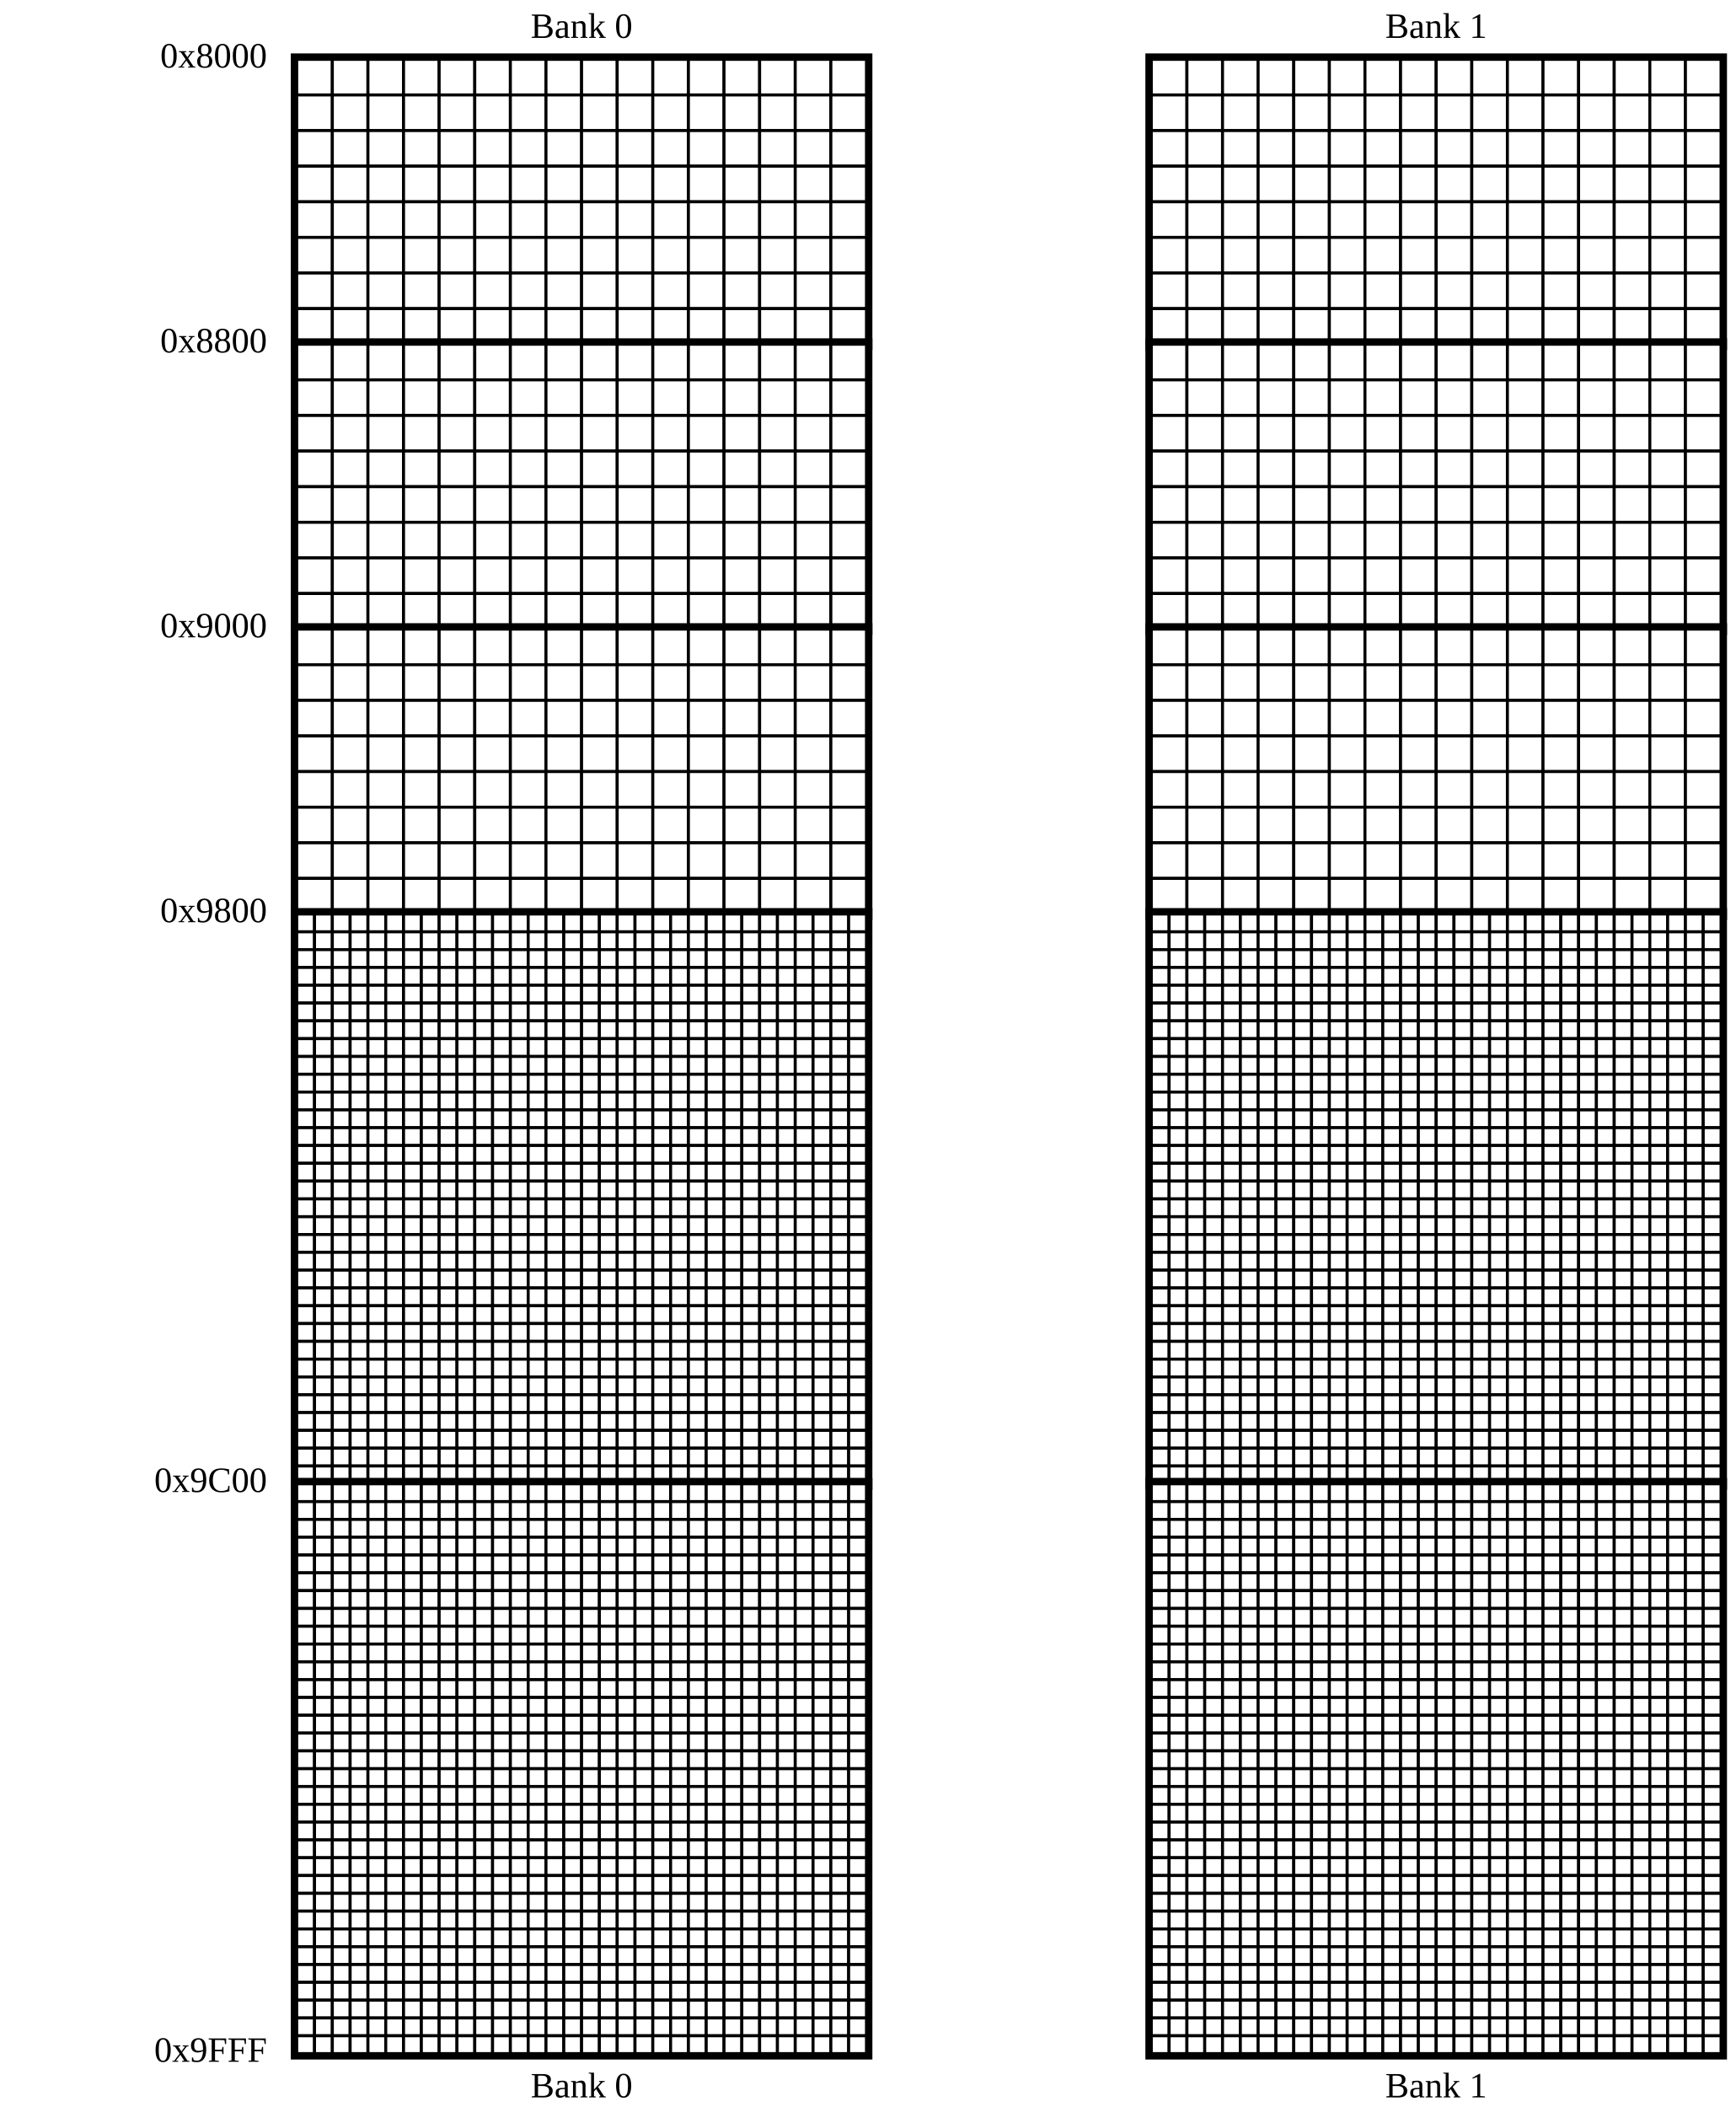
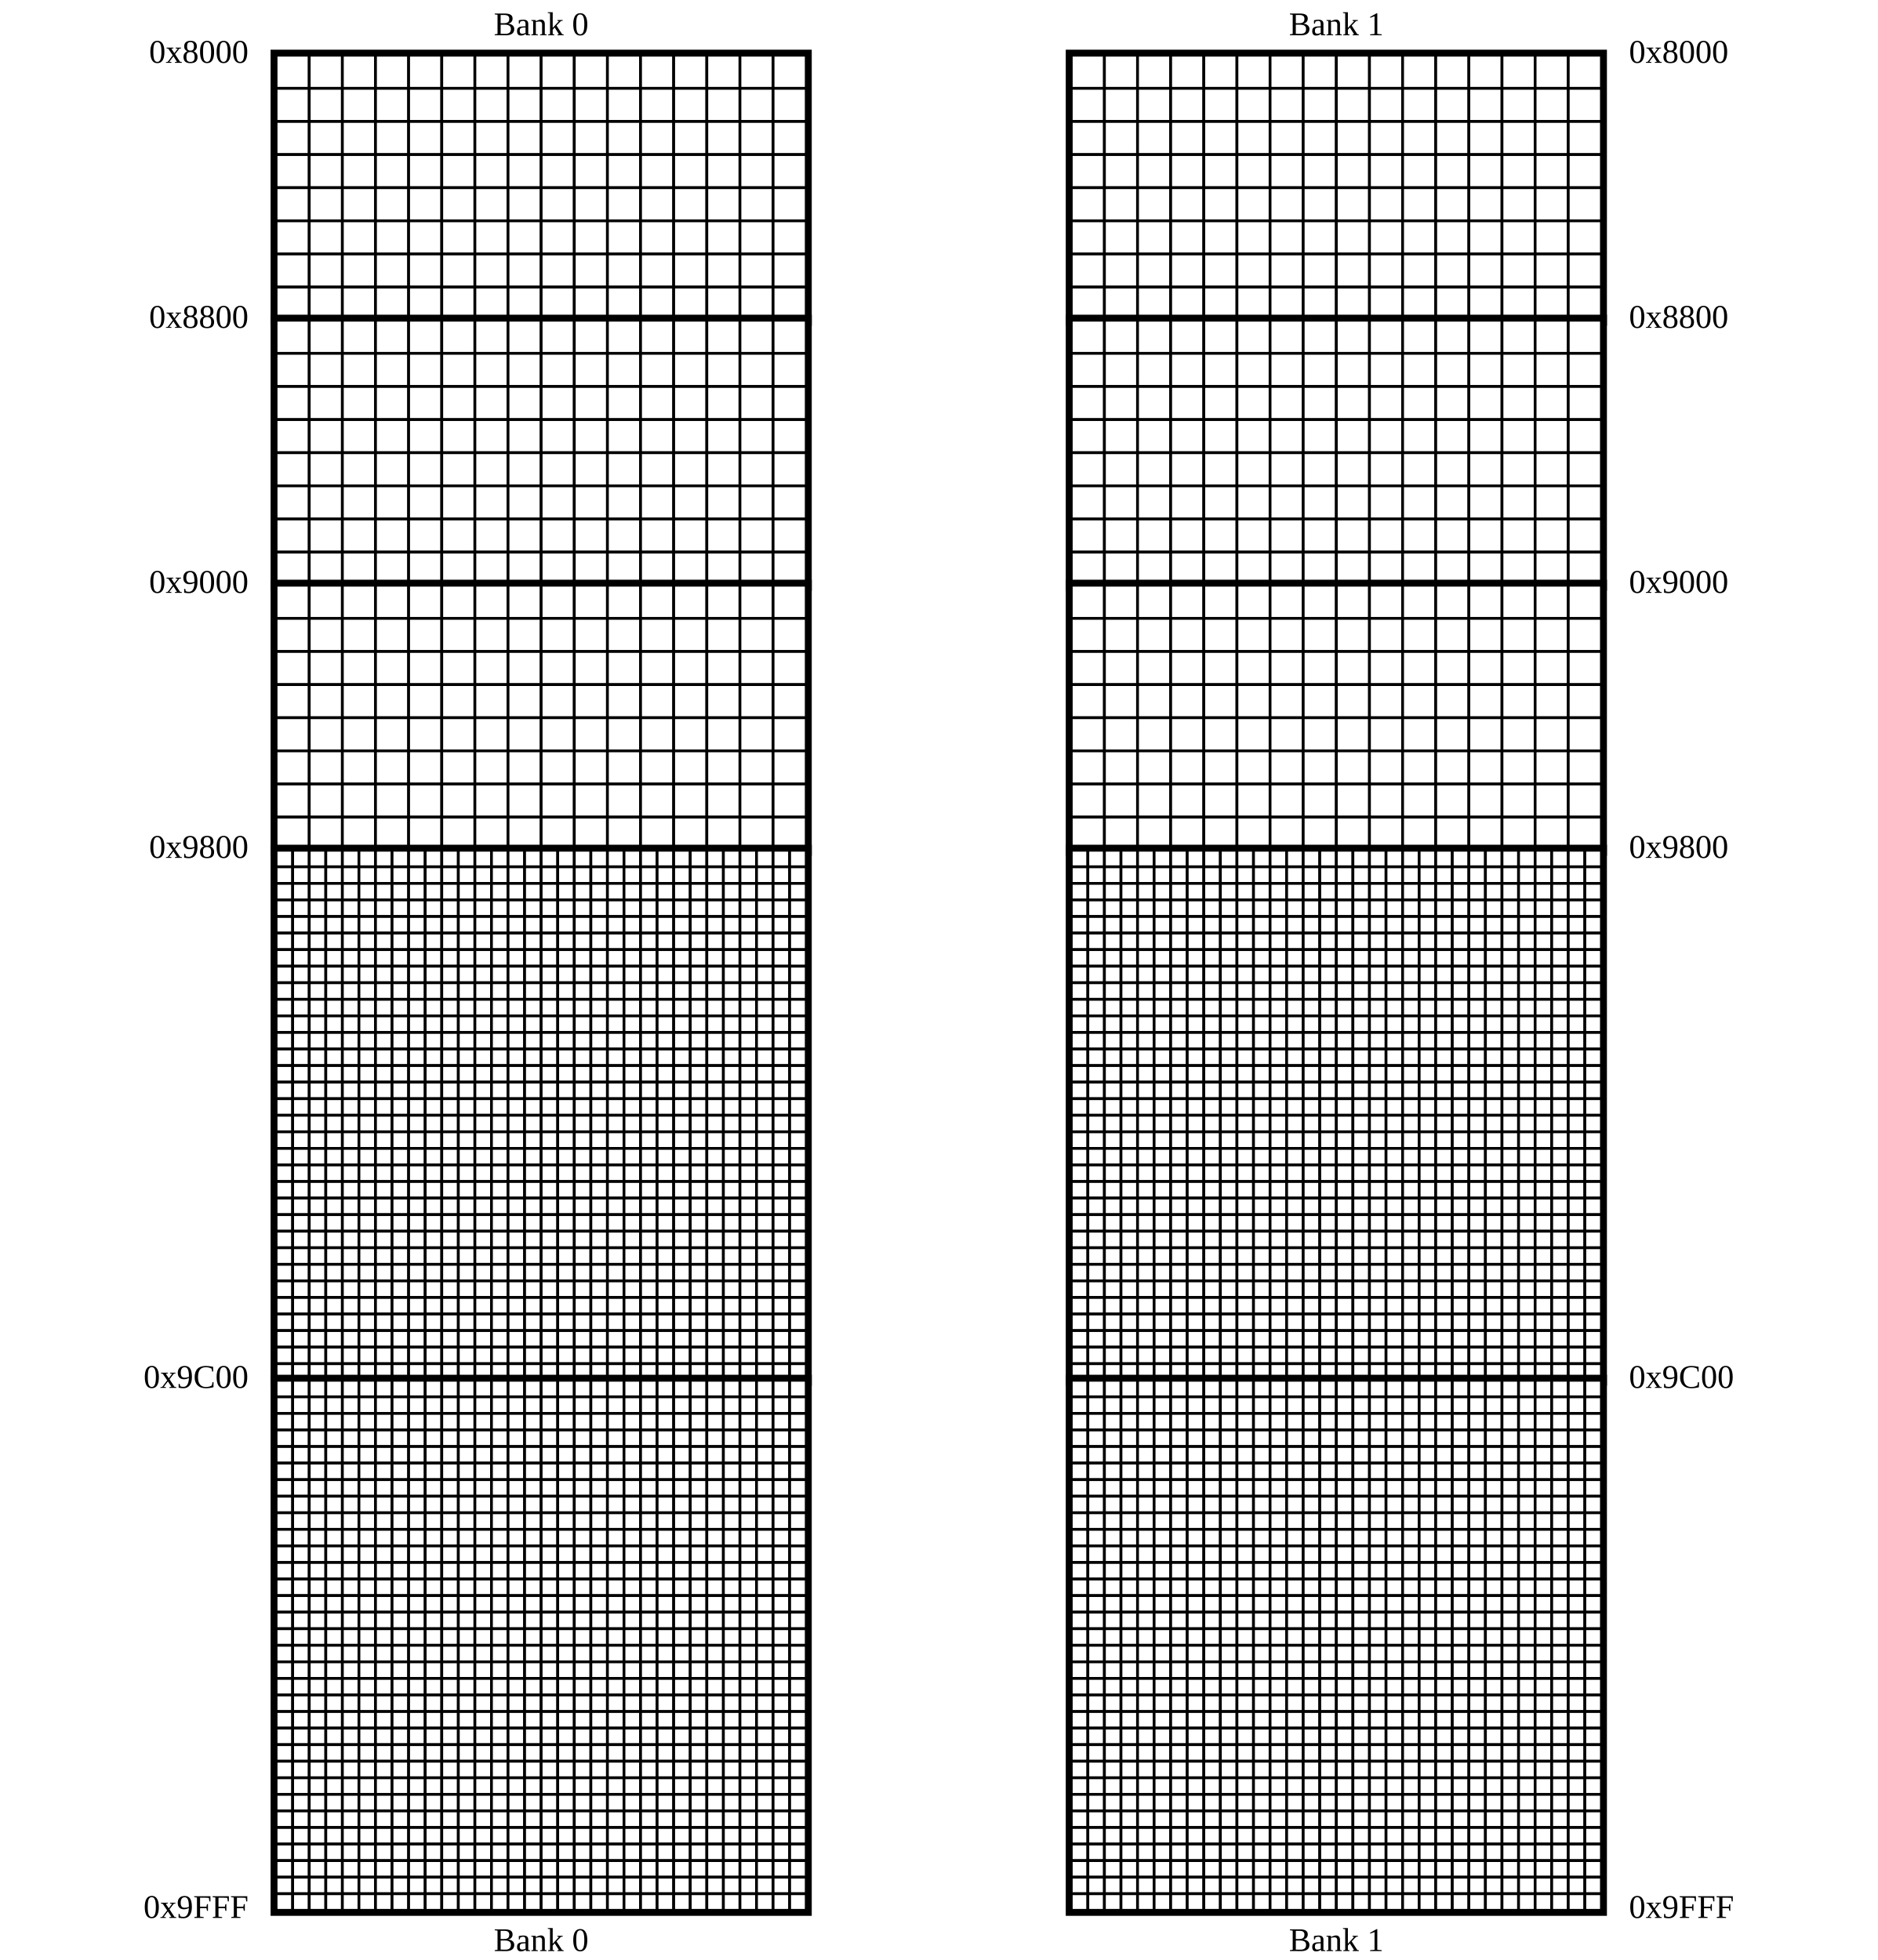
- <svg xmlns="http://www.w3.org/2000/svg" viewBox="0 0 585 710" preserveAspectRatio="xMidYMid meet" id="vram_map">
+ <svg xmlns="http://www.w3.org/2000/svg" viewBox="0 0 680 710" preserveAspectRatio="xMidYMid meet" id="vram_map">
  <defs>
    <rect id="tile" x="0" y="0" width="12" height="12" class="highlight" />
    <rect id="entry" x="0" y="0" width="6" height="6" class="highlight" />
    <g id="tiles_row">
      <use x="0" y="0" href="#tile" />
      <use x="12" y="0" href="#tile" />
      <use x="24" y="0" href="#tile" />
      <use x="36" y="0" href="#tile" />
      <use x="48" y="0" href="#tile" />
      <use x="60" y="0" href="#tile" />
      <use x="72" y="0" href="#tile" />
      <use x="84" y="0" href="#tile" />
      <use x="96" y="0" href="#tile" />
      <use x="108" y="0" href="#tile" />
      <use x="120" y="0" href="#tile" />
      <use x="132" y="0" href="#tile" />
      <use x="144" y="0" href="#tile" />
      <use x="156" y="0" href="#tile" />
      <use x="168" y="0" href="#tile" />
      <use x="180" y="0" href="#tile" />
    </g>
    <g id="tiles_block">
      <rect x="0" y="0" width="192" height="96" class="block" />
      <use x="0" y="0" href="#tiles_row" />
      <use x="0" y="12" href="#tiles_row" />
      <use x="0" y="24" href="#tiles_row" />
      <use x="0" y="36" href="#tiles_row" />
      <use x="0" y="48" href="#tiles_row" />
      <use x="0" y="60" href="#tiles_row" />
      <use x="0" y="72" href="#tiles_row" />
      <use x="0" y="84" href="#tiles_row" />
    </g>
    <g id="map_row">
      <use x="0" y="0" href="#entry" />
      <use x="6" y="0" href="#entry" />
      <use x="12" y="0" href="#entry" />
      <use x="18" y="0" href="#entry" />
      <use x="24" y="0" href="#entry" />
      <use x="30" y="0" href="#entry" />
      <use x="36" y="0" href="#entry" />
      <use x="42" y="0" href="#entry" />
      <use x="48" y="0" href="#entry" />
      <use x="54" y="0" href="#entry" />
      <use x="60" y="0" href="#entry" />
      <use x="66" y="0" href="#entry" />
      <use x="72" y="0" href="#entry" />
      <use x="78" y="0" href="#entry" />
      <use x="84" y="0" href="#entry" />
      <use x="90" y="0" href="#entry" />
      <use x="96" y="0" href="#entry" />
      <use x="102" y="0" href="#entry" />
      <use x="108" y="0" href="#entry" />
      <use x="114" y="0" href="#entry" />
      <use x="120" y="0" href="#entry" />
      <use x="126" y="0" href="#entry" />
      <use x="132" y="0" href="#entry" />
      <use x="138" y="0" href="#entry" />
      <use x="144" y="0" href="#entry" />
      <use x="150" y="0" href="#entry" />
      <use x="156" y="0" href="#entry" />
      <use x="162" y="0" href="#entry" />
      <use x="168" y="0" href="#entry" />
      <use x="174" y="0" href="#entry" />
      <use x="180" y="0" href="#entry" />
      <use x="186" y="0" href="#entry" />
    </g>
    <g id="tilemap">
      <rect x="0" y="0" width="192" height="192" class="block" />
      <use x="0" y="0" href="#map_row" />
      <use x="0" y="6" href="#map_row" />
      <use x="0" y="12" href="#map_row" />
      <use x="0" y="18" href="#map_row" />
      <use x="0" y="24" href="#map_row" />
      <use x="0" y="30" href="#map_row" />
      <use x="0" y="36" href="#map_row" />
      <use x="0" y="42" href="#map_row" />
      <use x="0" y="48" href="#map_row" />
      <use x="0" y="54" href="#map_row" />
      <use x="0" y="60" href="#map_row" />
      <use x="0" y="66" href="#map_row" />
      <use x="0" y="72" href="#map_row" />
      <use x="0" y="78" href="#map_row" />
      <use x="0" y="84" href="#map_row" />
      <use x="0" y="90" href="#map_row" />
      <use x="0" y="96" href="#map_row" />
      <use x="0" y="102" href="#map_row" />
      <use x="0" y="108" href="#map_row" />
      <use x="0" y="114" href="#map_row" />
      <use x="0" y="120" href="#map_row" />
      <use x="0" y="126" href="#map_row" />
      <use x="0" y="132" href="#map_row" />
      <use x="0" y="138" href="#map_row" />
      <use x="0" y="144" href="#map_row" />
      <use x="0" y="150" href="#map_row" />
      <use x="0" y="156" href="#map_row" />
      <use x="0" y="162" href="#map_row" />
      <use x="0" y="168" href="#map_row" />
      <use x="0" y="174" href="#map_row" />
      <use x="0" y="180" href="#map_row" />
      <use x="0" y="186" href="#map_row" />
    </g>
    <style type="text/css">
			text { fill: var(--fg, #000); dominant-baseline: middle; font-feature-settings: "tnum"; }
			.descr { fill: var(--inline-code-color, #310); }
			.centered { text-anchor: middle; }
			.right    { text-anchor: end; }
			rect { stroke: var(--fg, #000); fill: var(--bg, #fff); }
			#tile:hover, #entry:hover { fill: var(--icons, #777); }
			.block { stroke-width: 4; }
			.hover + * { display: none; }  .hover:hover + * { display: initial; }
		</style>
  </defs>
  <text x="90" y="20" class="right">0x8000</text>
  <text x="90" y="116" class="right">0x8800</text>
  <text x="90" y="212" class="right">0x9000</text>
  <text x="90" y="308" class="right">0x9800</text>
  <text x="90" y="500" class="right">0x9C00</text>
  <text x="90" y="692" class="right">0x9FFF</text>
+   <text x="590" y="20">0x8000</text>
+   <text x="590" y="116">0x8800</text>
+   <text x="590" y="212">0x9000</text>
+   <text x="590" y="308">0x9800</text>
+   <text x="590" y="500">0x9C00</text>
+   <text x="590" y="692">0x9FFF</text>
  <text x="196" y="10" class="centered">Bank 0</text>
  <text x="484" y="10" class="centered">Bank 1</text>
  <text x="196" y="704" class="centered">Bank 0</text>
  <text x="484" y="704" class="centered">Bank 1</text>
  <g class="hover">
    <use x="100" y="20" href="#tiles_block" class="hover" />
    <text x="90" y="68" class="right descr">Tile block 0</text>
    <use x="100" y="116" href="#tiles_block" class="hover" />
    <text x="90" y="164" class="right descr">Tile block 1</text>
    <use x="100" y="212" href="#tiles_block" class="hover" />
    <text x="90" y="260" class="right descr">Tile block 2</text>
    <use x="388" y="20" href="#tiles_block" class="hover" />
-     <text x="90" y="68" class="right descr">Tile block 0</text>
+     <text x="590" y="68" class="descr">Tile block 0</text>
    <use x="388" y="116" href="#tiles_block" class="hover" />
-     <text x="90" y="164" class="right descr">Tile block 1</text>
+     <text x="590" y="164" class="descr">Tile block 1</text>
    <use x="388" y="212" href="#tiles_block" class="hover" />
-     <text x="90" y="260" class="right descr">Tile block 2</text>
+     <text x="590" y="260" class="descr">Tile block 2</text>
  </g>
  <g>
    <text x="340" y="134" class="centered descr">Tile ID:</text>
    <text x="340" y="154" class="centered descr" id="tile_id" />
    <text x="340" y="174" class="centered descr">Addr:</text>
    <text x="340" y="194" class="centered descr" id="tile_addr" />
  </g>
  <g class="hover">
    <use x="100" y="308" href="#tilemap" class="hover" />
    <text x="90" y="404" class="right descr">Tilemap 0</text>
    <use x="100" y="500" href="#tilemap" class="hover" />
    <text x="90" y="596" class="right descr">Tilemap 1</text>
    <use x="388" y="308" href="#tilemap" class="hover" />
-     <text x="90" y="404" class="right descr">Attrmap 0</text>
+     <text x="590" y="404" class="descr">Attrmap 0</text>
    <use x="388" y="500" href="#tilemap" class="hover" />
-     <text x="90" y="596" class="right descr">Attrmap 1</text>
+     <text x="590" y="596" class="descr">Attrmap 1</text>
  </g>
  <g>
    <text x="340" y="470" class="centered descr" id="map_what" />
    <text x="338" y="490" class="right descr">X =</text>
    <text x="342" y="490" class="descr" id="map_x" />
    <text x="338" y="510" class="right descr">Y =</text>
    <text x="342" y="510" class="descr" id="map_y" />
    <text x="340" y="530" class="centered descr" id="map_addr" />
  </g>
</svg>
